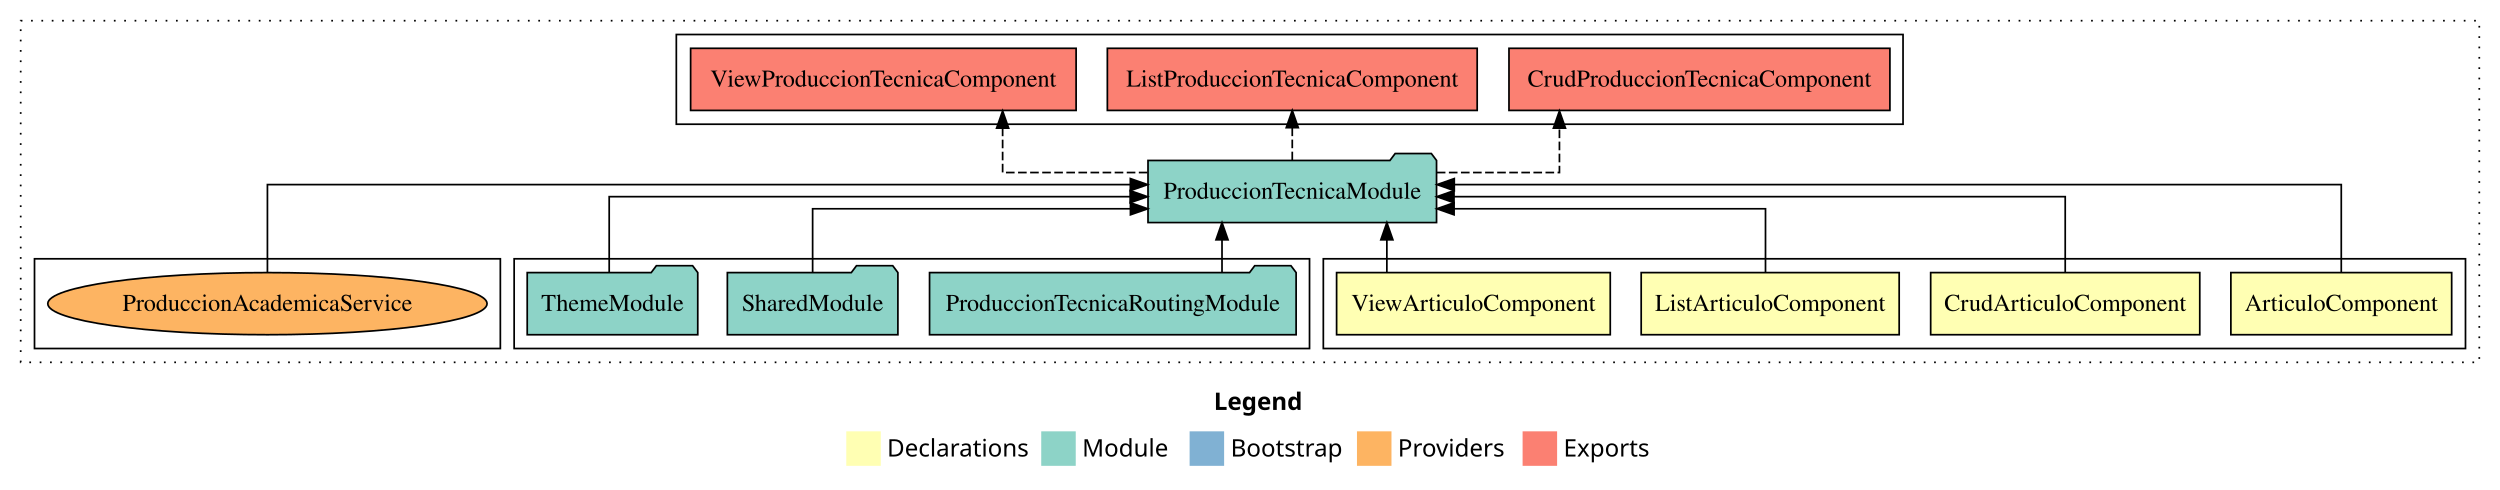
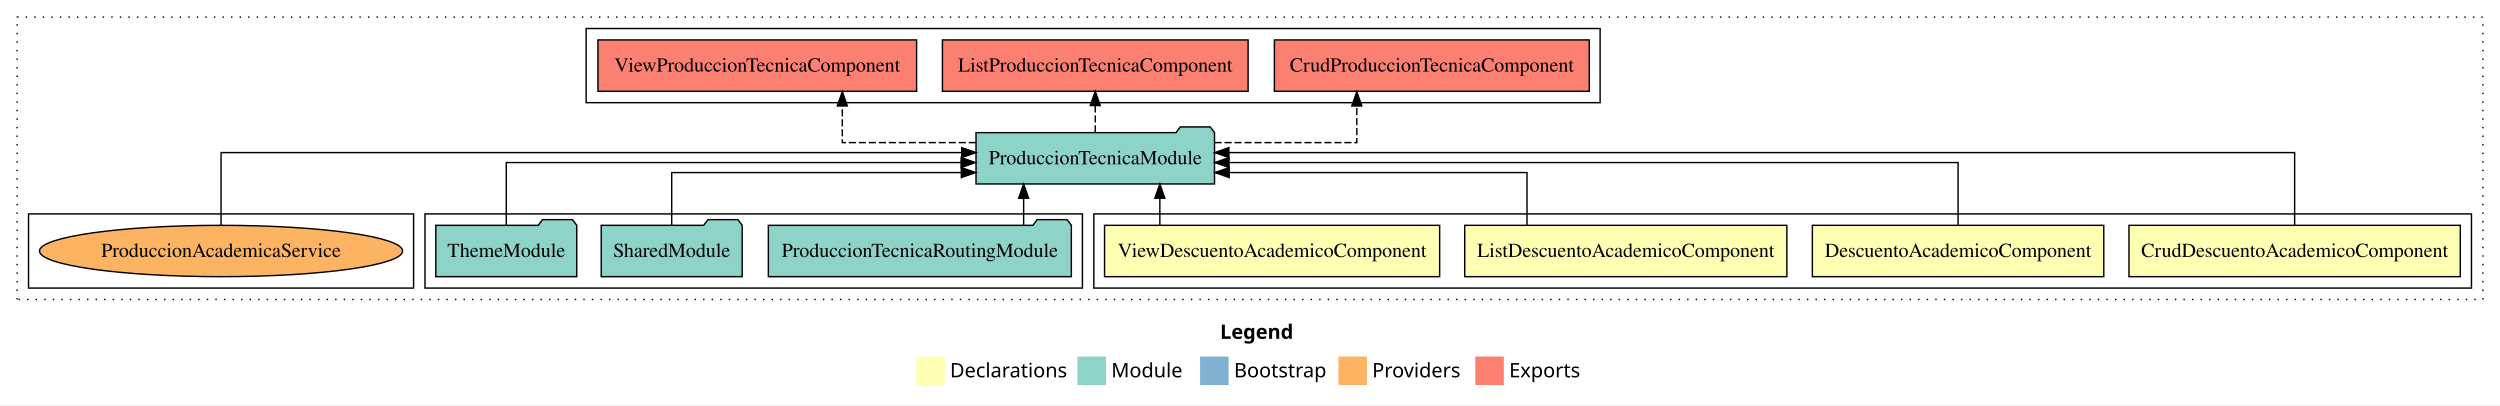
- <svg xmlns="http://www.w3.org/2000/svg" width="1449pt" height="284pt" viewBox="0.00 0.00 1449.00 284.00">
+ <svg xmlns="http://www.w3.org/2000/svg" width="1753pt" height="284pt" viewBox="0.00 0.00 1753.00 284.00">
  <g id="graph0" class="graph" transform="scale(1 1) rotate(0) translate(4 280)">
-     <polygon fill="#ffffff" stroke="transparent" points="-4,4 -4,-280 1445,-280 1445,4 -4,4" />
-     <text text-anchor="start" x="699.509" y="-42.4" font-family="sans-serif" font-weight="bold" font-size="14.00" fill="#000000">Legend</text>
-     <polygon fill="#ffffb3" stroke="transparent" points="486.5,-10 486.5,-30 506.5,-30 506.5,-10 486.5,-10" />
-     <text text-anchor="start" x="510.129" y="-15.4" font-family="sans-serif" font-size="14.00" fill="#000000">  Declarations</text>
-     <polygon fill="#8dd3c7" stroke="transparent" points="599.5,-10 599.5,-30 619.5,-30 619.5,-10 599.5,-10" />
-     <text text-anchor="start" x="623.225" y="-15.4" font-family="sans-serif" font-size="14.00" fill="#000000">  Module</text>
-     <polygon fill="#80b1d3" stroke="transparent" points="685.5,-10 685.5,-30 705.5,-30 705.5,-10 685.5,-10" />
-     <text text-anchor="start" x="709.281" y="-15.4" font-family="sans-serif" font-size="14.00" fill="#000000">  Bootstrap</text>
-     <polygon fill="#fdb462" stroke="transparent" points="782.5,-10 782.5,-30 802.5,-30 802.5,-10 782.5,-10" />
-     <text text-anchor="start" x="806.173" y="-15.4" font-family="sans-serif" font-size="14.00" fill="#000000">  Providers</text>
-     <polygon fill="#fb8072" stroke="transparent" points="878.5,-10 878.5,-30 898.5,-30 898.5,-10 878.5,-10" />
-     <text text-anchor="start" x="902.226" y="-15.4" font-family="sans-serif" font-size="14.00" fill="#000000">  Exports</text>
+     <polygon fill="#ffffff" stroke="transparent" points="-4,4 -4,-280 1749,-280 1749,4 -4,4" />
+     <text text-anchor="start" x="851.509" y="-42.4" font-family="sans-serif" font-weight="bold" font-size="14.00" fill="#000000">Legend</text>
+     <polygon fill="#ffffb3" stroke="transparent" points="638.5,-10 638.5,-30 658.5,-30 658.5,-10 638.5,-10" />
+     <text text-anchor="start" x="662.129" y="-15.4" font-family="sans-serif" font-size="14.00" fill="#000000">  Declarations</text>
+     <polygon fill="#8dd3c7" stroke="transparent" points="751.5,-10 751.5,-30 771.5,-30 771.5,-10 751.5,-10" />
+     <text text-anchor="start" x="775.225" y="-15.4" font-family="sans-serif" font-size="14.00" fill="#000000">  Module</text>
+     <polygon fill="#80b1d3" stroke="transparent" points="837.5,-10 837.5,-30 857.5,-30 857.5,-10 837.5,-10" />
+     <text text-anchor="start" x="861.281" y="-15.4" font-family="sans-serif" font-size="14.00" fill="#000000">  Bootstrap</text>
+     <polygon fill="#fdb462" stroke="transparent" points="934.5,-10 934.5,-30 954.5,-30 954.5,-10 934.5,-10" />
+     <text text-anchor="start" x="958.173" y="-15.4" font-family="sans-serif" font-size="14.00" fill="#000000">  Providers</text>
+     <polygon fill="#fb8072" stroke="transparent" points="1030.5,-10 1030.5,-30 1050.5,-30 1050.5,-10 1030.5,-10" />
+     <text text-anchor="start" x="1054.226" y="-15.4" font-family="sans-serif" font-size="14.00" fill="#000000">  Exports</text>
    <g id="clust1" class="cluster">
-       <polygon fill="none" stroke="#000000" stroke-dasharray="1,5" points="8,-70 8,-268 1433,-268 1433,-70 8,-70" />
+       <polygon fill="none" stroke="#000000" stroke-dasharray="1,5" points="8,-70 8,-268 1737,-268 1737,-70 8,-70" />
    </g>
    <g id="clust2" class="cluster">
-       <polygon fill="none" stroke="#000000" points="763,-78 763,-130 1425,-130 1425,-78 763,-78" />
+       <polygon fill="none" stroke="#000000" points="763,-78 763,-130 1729,-130 1729,-78 763,-78" />
    </g>
    <g id="clust7" class="cluster">
      <polygon fill="none" stroke="#000000" points="294,-78 294,-130 755,-130 755,-78 294,-78" />
    </g>
    <g id="clust8" class="cluster">
-       <polygon fill="none" stroke="#000000" points="388,-208 388,-260 1099,-260 1099,-208 388,-208" />
+       <polygon fill="none" stroke="#000000" points="407,-208 407,-260 1118,-260 1118,-208 407,-208" />
    </g>
    <g id="clust10" class="cluster">
      <polygon fill="none" stroke="#000000" points="16,-78 16,-130 286,-130 286,-78 16,-78" />
    </g>
    <g id="node1" class="node">
-       <polygon fill="#ffffb3" stroke="#000000" points="1416.986,-122 1289.014,-122 1289.014,-86 1416.986,-86 1416.986,-122" />
-       <text text-anchor="middle" x="1353" y="-99.8" font-family="Times,serif" font-size="14.00" fill="#000000">ArticuloComponent</text>
+       <polygon fill="#ffffb3" stroke="#000000" points="1721.161,-122 1488.839,-122 1488.839,-86 1721.161,-86 1721.161,-122" />
+       <text text-anchor="middle" x="1605" y="-99.8" font-family="Times,serif" font-size="14.00" fill="#000000">CrudDescuentoAcademicoComponent</text>
    </g>
    <g id="node5" class="node">
-       <polygon fill="#8dd3c7" stroke="#000000" points="828.615,-187 825.615,-191 804.615,-191 801.615,-187 661.385,-187 661.385,-151 828.615,-151 828.615,-187" />
-       <text text-anchor="middle" x="745" y="-164.8" font-family="Times,serif" font-size="14.00" fill="#000000">ProduccionTecnicaModule</text>
+       <polygon fill="#8dd3c7" stroke="#000000" points="847.615,-187 844.615,-191 823.615,-191 820.615,-187 680.385,-187 680.385,-151 847.615,-151 847.615,-187" />
+       <text text-anchor="middle" x="764" y="-164.8" font-family="Times,serif" font-size="14.00" fill="#000000">ProduccionTecnicaModule</text>
    </g>
    <g id="edge1" class="edge">
-       <path fill="none" stroke="#000000" d="M1353,-122.129C1353,-142.572 1353,-173 1353,-173 1353,-173 838.902,-173 838.902,-173" />
-       <polygon fill="#000000" stroke="#000000" points="838.902,-169.5 828.902,-173 838.901,-176.5 838.902,-169.5" />
+       <path fill="none" stroke="#000000" d="M1605,-122.129C1605,-142.572 1605,-173 1605,-173 1605,-173 857.713,-173 857.713,-173" />
+       <polygon fill="#000000" stroke="#000000" points="857.713,-169.5 847.713,-173 857.713,-176.5 857.713,-169.5" />
    </g>
    <g id="node2" class="node">
-       <polygon fill="#ffffb3" stroke="#000000" points="1270.983,-122 1115.017,-122 1115.017,-86 1270.983,-86 1270.983,-122" />
-       <text text-anchor="middle" x="1193" y="-99.8" font-family="Times,serif" font-size="14.00" fill="#000000">CrudArticuloComponent</text>
+       <polygon fill="#ffffb3" stroke="#000000" points="1471.164,-122 1266.836,-122 1266.836,-86 1471.164,-86 1471.164,-122" />
+       <text text-anchor="middle" x="1369" y="-99.8" font-family="Times,serif" font-size="14.00" fill="#000000">DescuentoAcademicoComponent</text>
    </g>
    <g id="edge2" class="edge">
-       <path fill="none" stroke="#000000" d="M1193,-122.267C1193,-140.555 1193,-166 1193,-166 1193,-166 838.74,-166 838.74,-166" />
-       <polygon fill="#000000" stroke="#000000" points="838.74,-162.5 828.74,-166 838.74,-169.5 838.74,-162.5" />
+       <path fill="none" stroke="#000000" d="M1369,-122.267C1369,-140.555 1369,-166 1369,-166 1369,-166 857.805,-166 857.805,-166" />
+       <polygon fill="#000000" stroke="#000000" points="857.805,-162.5 847.805,-166 857.805,-169.5 857.805,-162.5" />
    </g>
    <g id="node3" class="node">
-       <polygon fill="#ffffb3" stroke="#000000" points="1096.765,-122 947.235,-122 947.235,-86 1096.765,-86 1096.765,-122" />
-       <text text-anchor="middle" x="1022" y="-99.8" font-family="Times,serif" font-size="14.00" fill="#000000">ListArticuloComponent</text>
+       <polygon fill="#ffffb3" stroke="#000000" points="1248.943,-122 1023.057,-122 1023.057,-86 1248.943,-86 1248.943,-122" />
+       <text text-anchor="middle" x="1136" y="-99.8" font-family="Times,serif" font-size="14.00" fill="#000000">ListDescuentoAcademicoComponent</text>
    </g>
    <g id="edge3" class="edge">
-       <path fill="none" stroke="#000000" d="M1019.283,-122.009C1019.283,-138.049 1019.283,-159 1019.283,-159 1019.283,-159 838.784,-159 838.784,-159" />
-       <polygon fill="#000000" stroke="#000000" points="838.784,-155.5 828.784,-159 838.784,-162.5 838.784,-155.5" />
+       <path fill="none" stroke="#000000" d="M1066.738,-122.009C1066.738,-138.049 1066.738,-159 1066.738,-159 1066.738,-159 857.927,-159 857.927,-159" />
+       <polygon fill="#000000" stroke="#000000" points="857.927,-155.5 847.927,-159 857.927,-162.5 857.927,-155.5" />
    </g>
    <g id="node4" class="node">
-       <polygon fill="#ffffb3" stroke="#000000" points="929.305,-122 770.695,-122 770.695,-86 929.305,-86 929.305,-122" />
-       <text text-anchor="middle" x="850" y="-99.8" font-family="Times,serif" font-size="14.00" fill="#000000">ViewArticuloComponent</text>
+       <polygon fill="#ffffb3" stroke="#000000" points="1005.483,-122 770.517,-122 770.517,-86 1005.483,-86 1005.483,-122" />
+       <text text-anchor="middle" x="888" y="-99.8" font-family="Times,serif" font-size="14.00" fill="#000000">ViewDescuentoAcademicoComponent</text>
    </g>
    <g id="edge4" class="edge">
-       <path fill="none" stroke="#000000" d="M799.827,-122.106C799.827,-122.106 799.827,-140.991 799.827,-140.991" />
-       <polygon fill="#000000" stroke="#000000" points="796.328,-140.991 799.827,-150.991 803.328,-140.991 796.328,-140.991" />
+       <path fill="none" stroke="#000000" d="M809.283,-122.106C809.283,-122.106 809.283,-140.991 809.283,-140.991" />
+       <polygon fill="#000000" stroke="#000000" points="805.783,-140.991 809.283,-150.991 812.783,-140.991 805.783,-140.991" />
    </g>
    <g id="node9" class="node">
-       <polygon fill="#fb8072" stroke="#000000" points="1091.394,-252 870.606,-252 870.606,-216 1091.394,-216 1091.394,-252" />
-       <text text-anchor="middle" x="981" y="-229.8" font-family="Times,serif" font-size="14.00" fill="#000000">CrudProduccionTecnicaComponent </text>
+       <polygon fill="#fb8072" stroke="#000000" points="1110.394,-252 889.606,-252 889.606,-216 1110.394,-216 1110.394,-252" />
+       <text text-anchor="middle" x="1000" y="-229.8" font-family="Times,serif" font-size="14.00" fill="#000000">CrudProduccionTecnicaComponent </text>
    </g>
    <g id="edge8" class="edge">
-       <path fill="none" stroke="#000000" stroke-dasharray="5,2" d="M828.771,-180C865.258,-180 899.853,-180 899.853,-180 899.853,-180 899.853,-205.718 899.853,-205.718" />
-       <polygon fill="#000000" stroke="#000000" points="896.353,-205.718 899.853,-215.718 903.353,-205.718 896.353,-205.718" />
+       <path fill="none" stroke="#000000" stroke-dasharray="5,2" d="M847.648,-180C896.018,-180 947.397,-180 947.397,-180 947.397,-180 947.397,-205.718 947.397,-205.718" />
+       <polygon fill="#000000" stroke="#000000" points="943.897,-205.718 947.397,-215.718 950.897,-205.718 943.897,-205.718" />
    </g>
    <g id="node10" class="node">
-       <polygon fill="#fb8072" stroke="#000000" points="852.176,-252 637.824,-252 637.824,-216 852.176,-216 852.176,-252" />
-       <text text-anchor="middle" x="745" y="-229.8" font-family="Times,serif" font-size="14.00" fill="#000000">ListProduccionTecnicaComponent </text>
+       <polygon fill="#fb8072" stroke="#000000" points="871.176,-252 656.824,-252 656.824,-216 871.176,-216 871.176,-252" />
+       <text text-anchor="middle" x="764" y="-229.8" font-family="Times,serif" font-size="14.00" fill="#000000">ListProduccionTecnicaComponent </text>
    </g>
    <g id="edge9" class="edge">
-       <path fill="none" stroke="#000000" stroke-dasharray="5,2" d="M745,-187.106C745,-187.106 745,-205.991 745,-205.991" />
-       <polygon fill="#000000" stroke="#000000" points="741.5,-205.991 745,-215.991 748.5,-205.991 741.5,-205.991" />
+       <path fill="none" stroke="#000000" stroke-dasharray="5,2" d="M764,-187.106C764,-187.106 764,-205.991 764,-205.991" />
+       <polygon fill="#000000" stroke="#000000" points="760.5,-205.991 764,-215.991 767.5,-205.991 760.5,-205.991" />
    </g>
    <g id="node11" class="node">
-       <polygon fill="#fb8072" stroke="#000000" points="619.716,-252 396.284,-252 396.284,-216 619.716,-216 619.716,-252" />
-       <text text-anchor="middle" x="508" y="-229.8" font-family="Times,serif" font-size="14.00" fill="#000000">ViewProduccionTecnicaComponent </text>
+       <polygon fill="#fb8072" stroke="#000000" points="638.716,-252 415.284,-252 415.284,-216 638.716,-216 638.716,-252" />
+       <text text-anchor="middle" x="527" y="-229.8" font-family="Times,serif" font-size="14.00" fill="#000000">ViewProduccionTecnicaComponent </text>
    </g>
    <g id="edge10" class="edge">
-       <path fill="none" stroke="#000000" stroke-dasharray="5,2" d="M661.06,-180C619.091,-180 577.121,-180 577.121,-180 577.121,-180 577.121,-205.718 577.121,-205.718" />
-       <polygon fill="#000000" stroke="#000000" points="573.621,-205.718 577.121,-215.718 580.621,-205.718 573.621,-205.718" />
+       <path fill="none" stroke="#000000" stroke-dasharray="5,2" d="M680.245,-180C634.318,-180 586.621,-180 586.621,-180 586.621,-180 586.621,-205.718 586.621,-205.718" />
+       <polygon fill="#000000" stroke="#000000" points="583.121,-205.718 586.621,-215.718 590.121,-205.718 583.121,-205.718" />
    </g>
    <g id="node6" class="node">
      <polygon fill="#8dd3c7" stroke="#000000" points="747.232,-122 744.232,-126 723.232,-126 720.232,-122 534.768,-122 534.768,-86 747.232,-86 747.232,-122" />
      <text text-anchor="middle" x="641" y="-99.8" font-family="Times,serif" font-size="14.00" fill="#000000">ProduccionTecnicaRoutingModule</text>
    </g>
    <g id="edge5" class="edge">
-       <path fill="none" stroke="#000000" d="M704.279,-122.106C704.279,-122.106 704.279,-140.991 704.279,-140.991" />
-       <polygon fill="#000000" stroke="#000000" points="700.779,-140.991 704.279,-150.991 707.779,-140.991 700.779,-140.991" />
+       <path fill="none" stroke="#000000" d="M713.779,-122.106C713.779,-122.106 713.779,-140.991 713.779,-140.991" />
+       <polygon fill="#000000" stroke="#000000" points="710.279,-140.991 713.779,-150.991 717.279,-140.991 710.279,-140.991" />
    </g>
    <g id="node7" class="node">
      <polygon fill="#8dd3c7" stroke="#000000" points="516.423,-122 513.423,-126 492.423,-126 489.423,-122 417.577,-122 417.577,-86 516.423,-86 516.423,-122" />
      <text text-anchor="middle" x="467" y="-99.8" font-family="Times,serif" font-size="14.00" fill="#000000">SharedModule</text>
    </g>
    <g id="edge6" class="edge">
-       <path fill="none" stroke="#000000" d="M467,-122.009C467,-138.049 467,-159 467,-159 467,-159 651.214,-159 651.214,-159" />
-       <polygon fill="#000000" stroke="#000000" points="651.214,-162.5 661.214,-159 651.214,-155.5 651.214,-162.5" />
+       <path fill="none" stroke="#000000" d="M467,-122.009C467,-138.049 467,-159 467,-159 467,-159 670.083,-159 670.083,-159" />
+       <polygon fill="#000000" stroke="#000000" points="670.083,-162.5 680.083,-159 670.083,-155.5 670.083,-162.5" />
    </g>
    <g id="node8" class="node">
      <polygon fill="#8dd3c7" stroke="#000000" points="400.423,-122 397.423,-126 376.423,-126 373.423,-122 301.577,-122 301.577,-86 400.423,-86 400.423,-122" />
      <text text-anchor="middle" x="351" y="-99.8" font-family="Times,serif" font-size="14.00" fill="#000000">ThemeModule</text>
    </g>
    <g id="edge7" class="edge">
-       <path fill="none" stroke="#000000" d="M349.091,-122.267C349.091,-140.555 349.091,-166 349.091,-166 349.091,-166 651.038,-166 651.038,-166" />
-       <polygon fill="#000000" stroke="#000000" points="651.038,-169.5 661.038,-166 651.038,-162.5 651.038,-169.5" />
+       <path fill="none" stroke="#000000" d="M351,-122.267C351,-140.555 351,-166 351,-166 351,-166 669.926,-166 669.926,-166" />
+       <polygon fill="#000000" stroke="#000000" points="669.926,-169.5 679.926,-166 669.925,-162.5 669.926,-169.5" />
    </g>
    <g id="node12" class="node">
      <ellipse fill="#fdb462" stroke="#000000" cx="151" cy="-104" rx="127.307" ry="18" />
      <text text-anchor="middle" x="151" y="-99.8" font-family="Times,serif" font-size="14.00" fill="#000000">ProduccionAcademicaService</text>
    </g>
    <g id="edge11" class="edge">
-       <path fill="none" stroke="#000000" d="M151,-122.129C151,-142.572 151,-173 151,-173 151,-173 651.154,-173 651.154,-173" />
-       <polygon fill="#000000" stroke="#000000" points="651.154,-176.5 661.154,-173 651.154,-169.5 651.154,-176.5" />
+       <path fill="none" stroke="#000000" d="M151,-122.129C151,-142.572 151,-173 151,-173 151,-173 670.37,-173 670.37,-173" />
+       <polygon fill="#000000" stroke="#000000" points="670.37,-176.5 680.37,-173 670.37,-169.5 670.37,-176.5" />
    </g>
  </g>
</svg>
